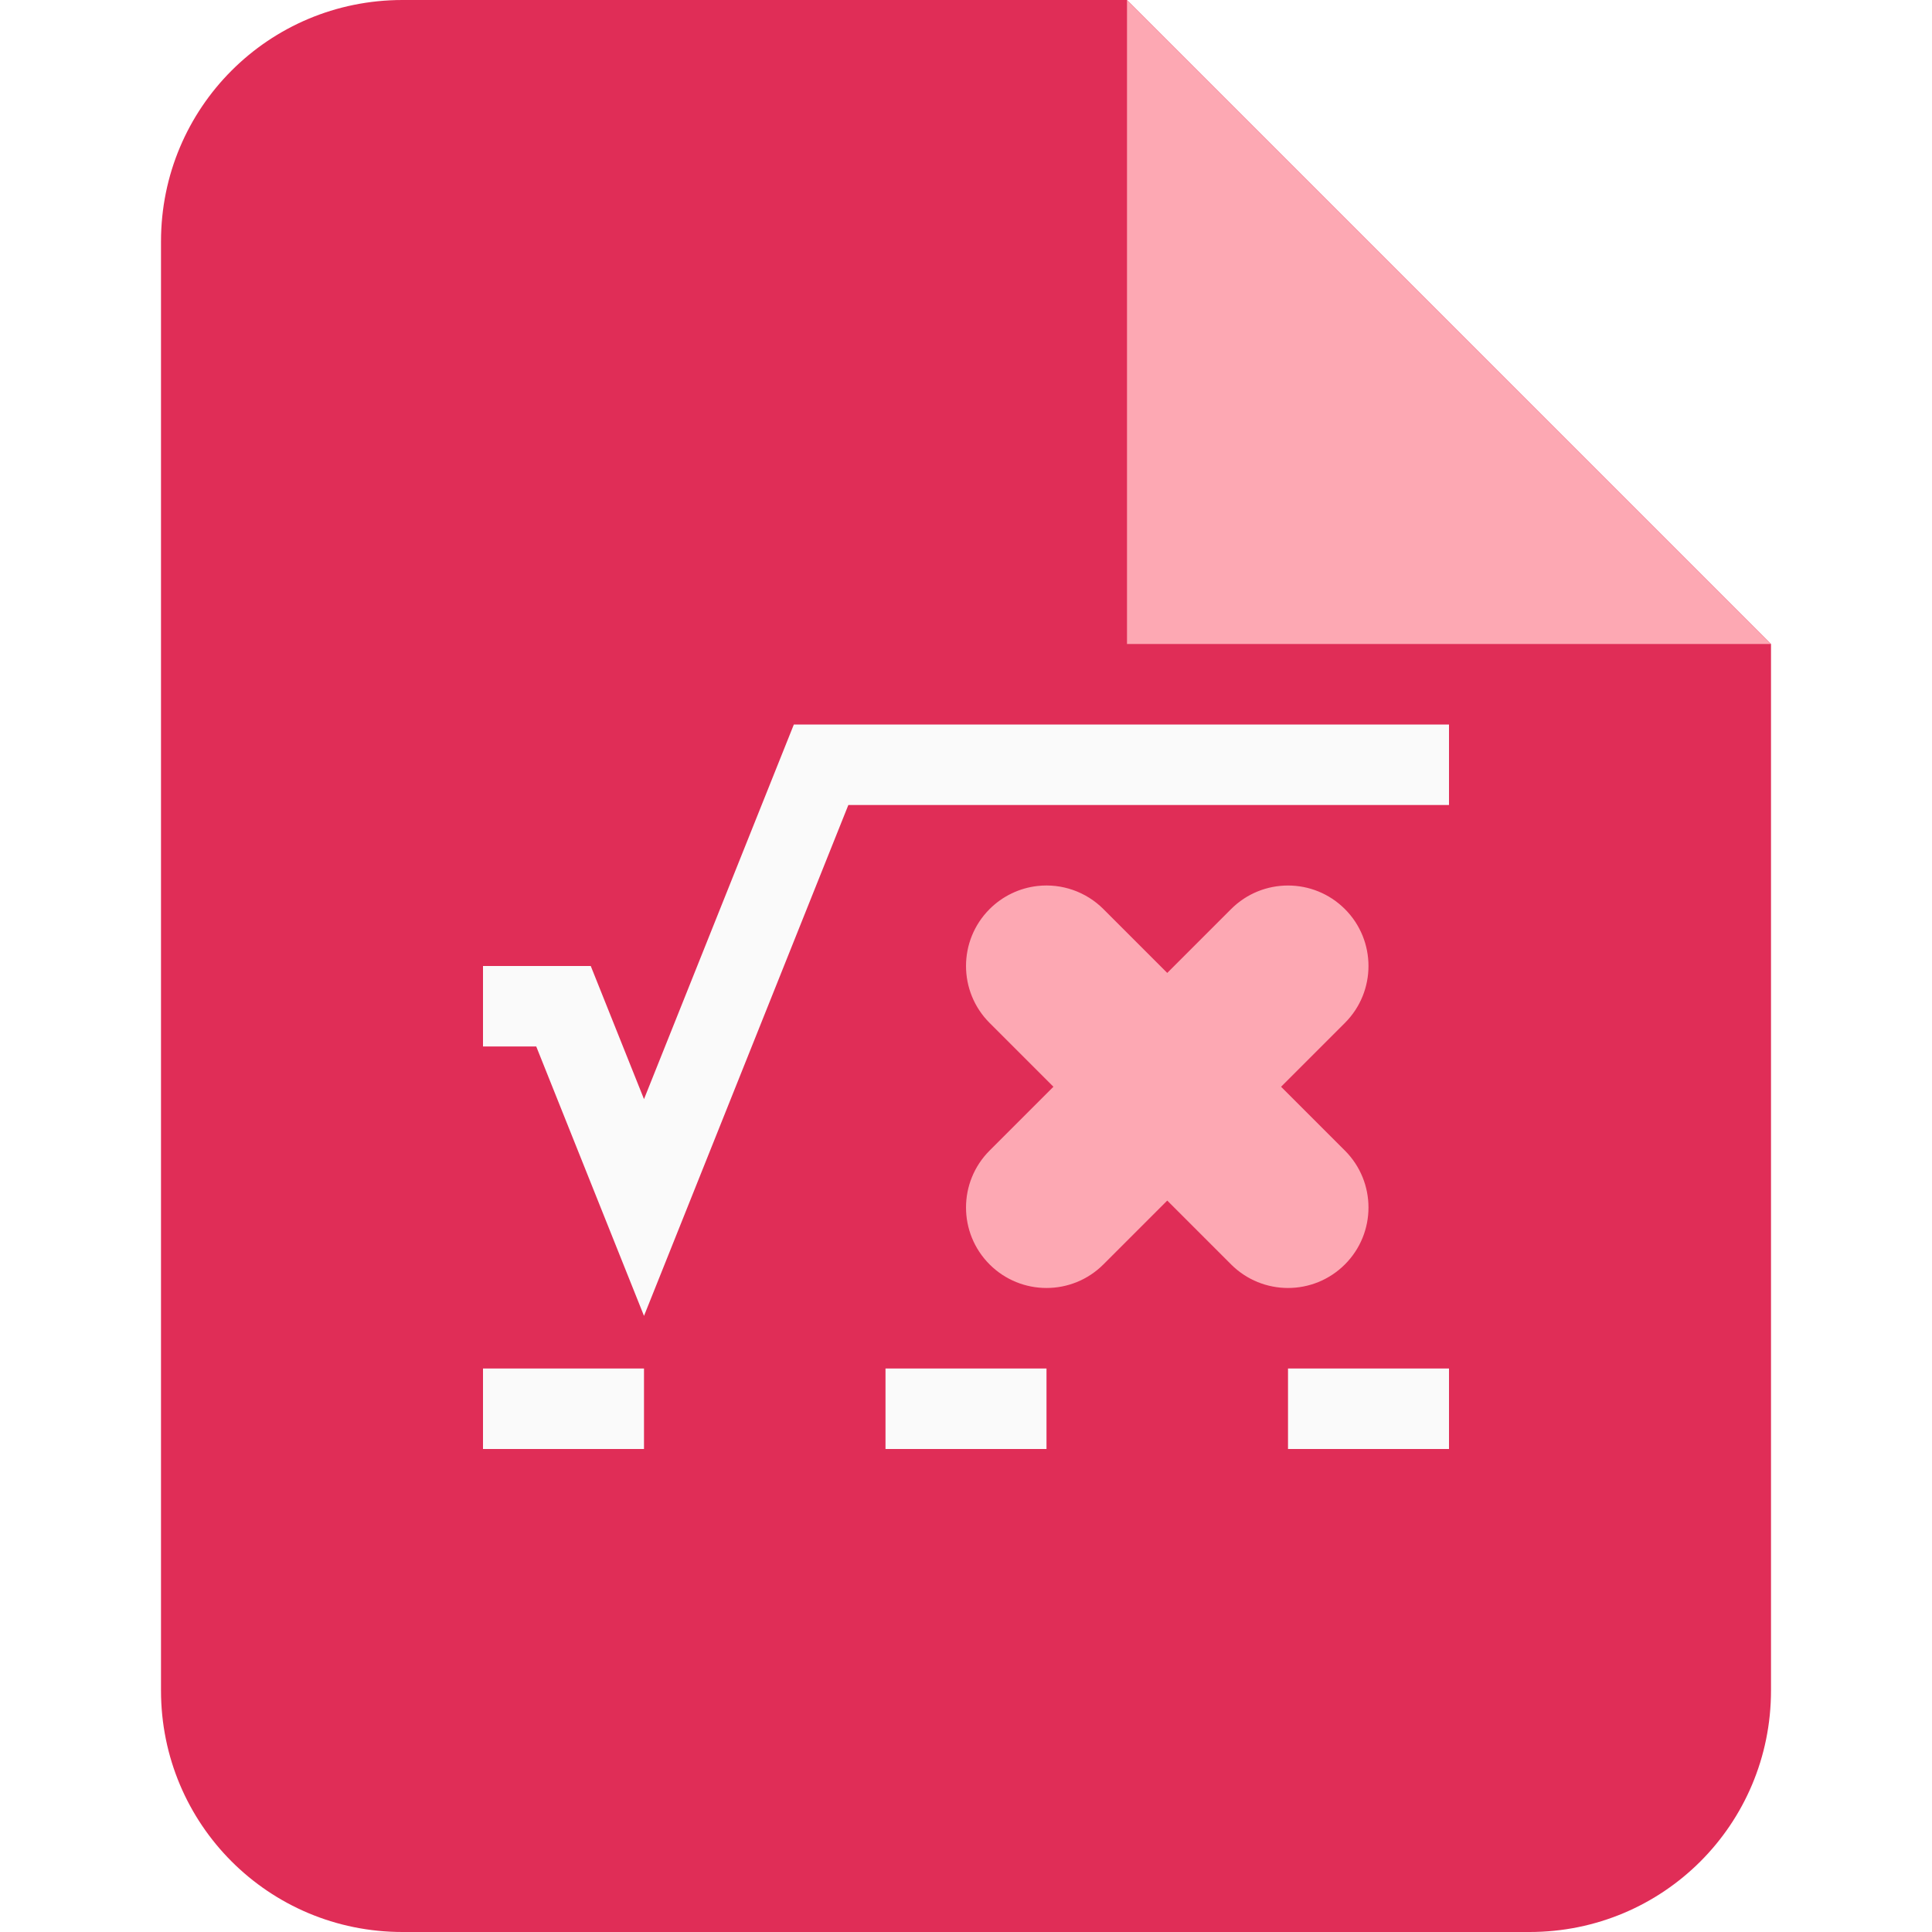
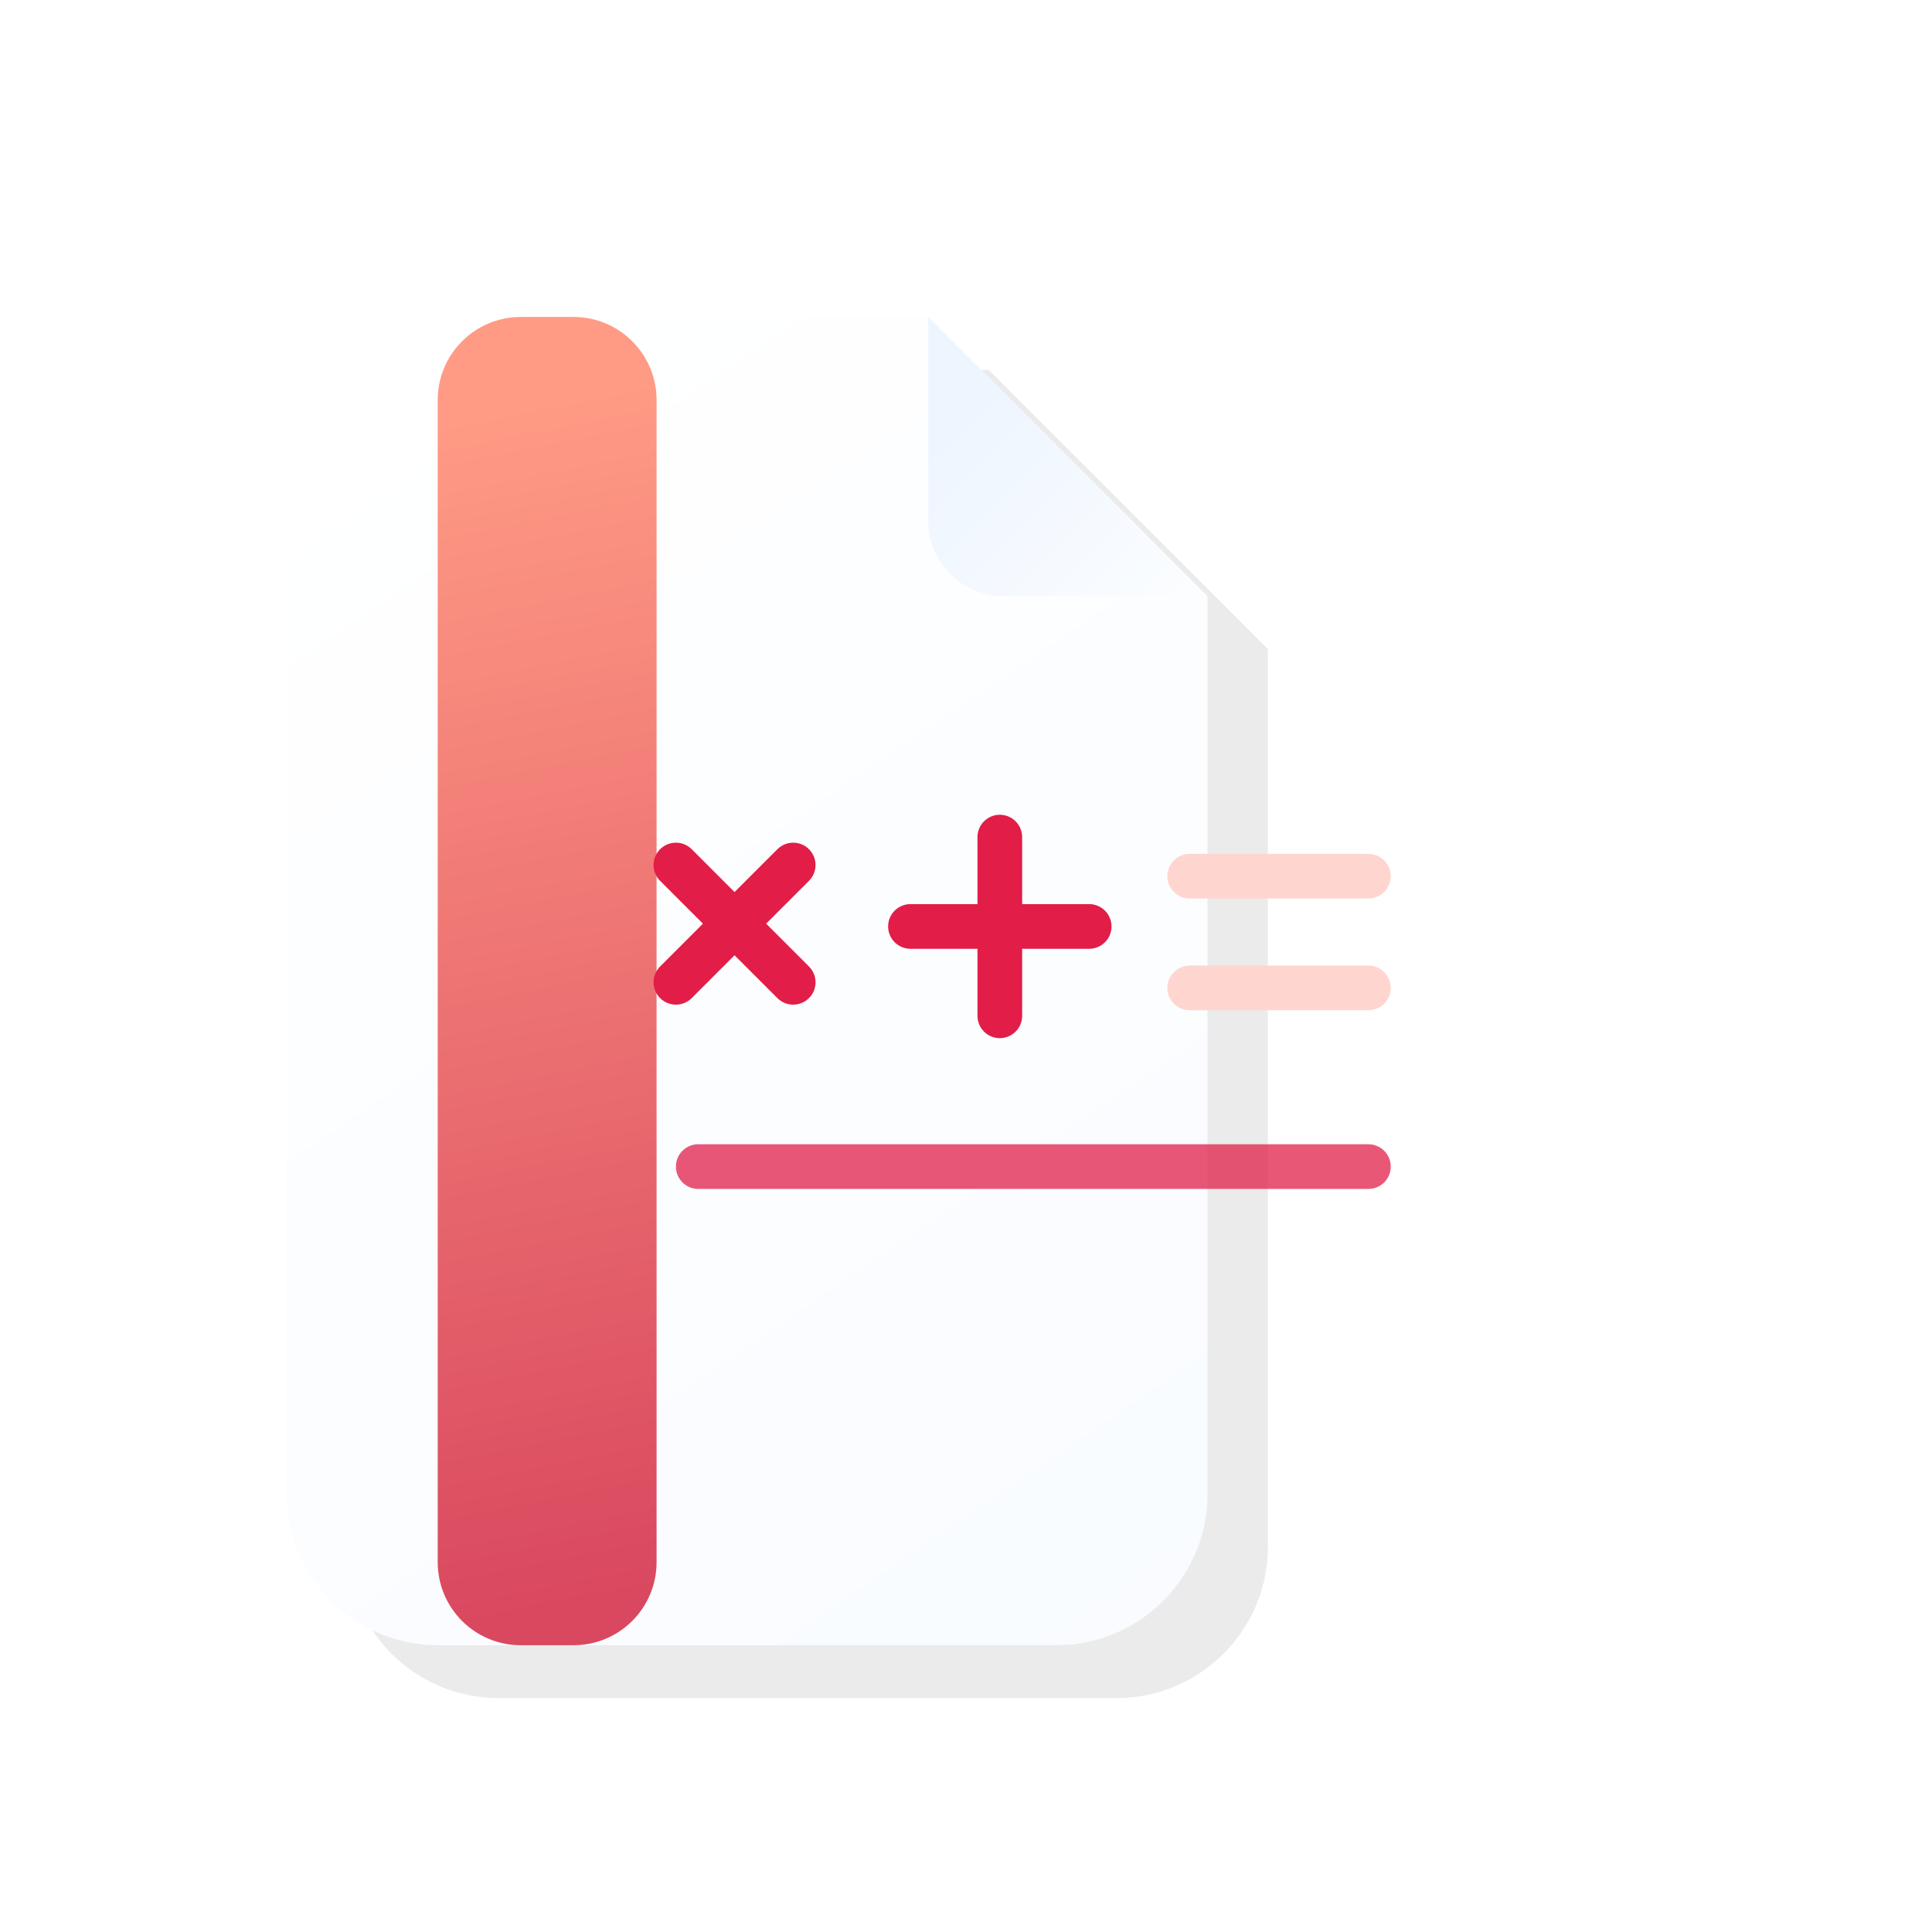
- <svg xmlns="http://www.w3.org/2000/svg" id="SVGRoot" width="24px" height="24px" version="1.1" viewBox="0 0 24 24" xml:space="preserve">
-   <path d="m5 0c-1.662 0-3 1.338-3 3v18c0 1.662 1.338 3 3 3h14c1.662 0 3-1.338 3-3v-13l-8-8z" fill="#e02d57" fill-rule="evenodd" stroke-linecap="square" />
-   <g transform="translate(-8,5)">
-     <g fill-rule="evenodd" stroke-linecap="square">
-       <path d="m14.5 7.5h0.5l1 2.5 2.2-5.5h7.3" fill="none" stroke="#fafafa" stroke-linecap="square" />
-       <path d="m20.889 6.006a1 1 0 0 0-0.596 0.287 1 1 0 0 0 0 1.414l0.793 0.793-0.793 0.793a1 1 0 0 0 0 1.414 1 1 0 0 0 1.414 0l0.793-0.793 0.793 0.793a1 1 0 0 0 1.414 0 1 1 0 0 0 0-1.414l-0.793-0.793 0.793-0.793a1 1 0 0 0 0-1.414 1 1 0 0 0-1.414 0l-0.793 0.793-0.793-0.793a1 1 0 0 0-0.818-0.287z" color="#000000" fill="#fda8b3" fill-rule="evenodd" stroke-linecap="round" />
-       <g fill="#fafafa" fill-rule="evenodd">
-         <rect x="14" y="12" width="2" height="1" />
-         <rect x="24" y="12" width="2" height="1" />
-         <rect x="19" y="12" width="2" height="1" />
+ <svg xmlns="http://www.w3.org/2000/svg" width="512" height="512" viewBox="0 0 512 512">
+   <defs>
+     <linearGradient id="accent" x1="116" y1="110" x2="178" y2="420" gradientUnits="userSpaceOnUse">
+       <stop offset="0" stop-color="#FF9B85" />
+       <stop offset="1" stop-color="#D9485F" />
+     </linearGradient>
+     <linearGradient id="panel" x1="116" y1="84" x2="360" y2="444" gradientUnits="userSpaceOnUse">
+       <stop offset="0" stop-color="#ffffff" />
+       <stop offset="1" stop-color="#f8fbff" />
+     </linearGradient>
+     <linearGradient id="fold" x1="278" y1="84" x2="348" y2="154" gradientUnits="userSpaceOnUse">
+       <stop offset="0" stop-color="#edf5ff" />
+       <stop offset="1" stop-color="#ffffff" />
+     </linearGradient>
+   </defs>
+   <path d="M132 98h130l74 74v238c0 22-18 40-40 40H132c-22 0-40-18-40-40V138c0-22 18-40 40-40z" fill="#000000" opacity=".08" />
+   <path d="M116 84h130l74 74v238c0 22-18 40-40 40H116c-22 0-40-18-40-40V124c0-22 18-40 40-40z" fill="url(#panel)" />
+   <rect x="116" y="84" width="58" height="352" rx="22" fill="url(#accent)" />
+   <path d="M246 84v54c0 11.046 8.954 20 20 20h54z" fill="url(#fold)" />
+   <g transform="translate(40 62)">
+     <g transform="scale(.74)">
+       <g>
+         <path d="M188 226l42 42M230 226l-42 42" fill="none" stroke="#E11D48" stroke-linecap="round" stroke-width="16" />
+         <path d="M272 248h64M304 216v64" fill="none" stroke="#E11D48" stroke-linecap="round" stroke-width="16" />
+         <path d="M372 230h64M372 270h64" fill="none" stroke="#FFD6CF" stroke-linecap="round" stroke-width="16" />
+         <path d="M196 334h240" fill="none" stroke="#E11D48" stroke-linecap="round" stroke-width="16" opacity=".74" />
      </g>
    </g>
  </g>
-   <path d="m14 0v8h8z" fill="#fda8b3" fill-rule="evenodd" stroke-linecap="round" stroke-width="2" />
</svg>
